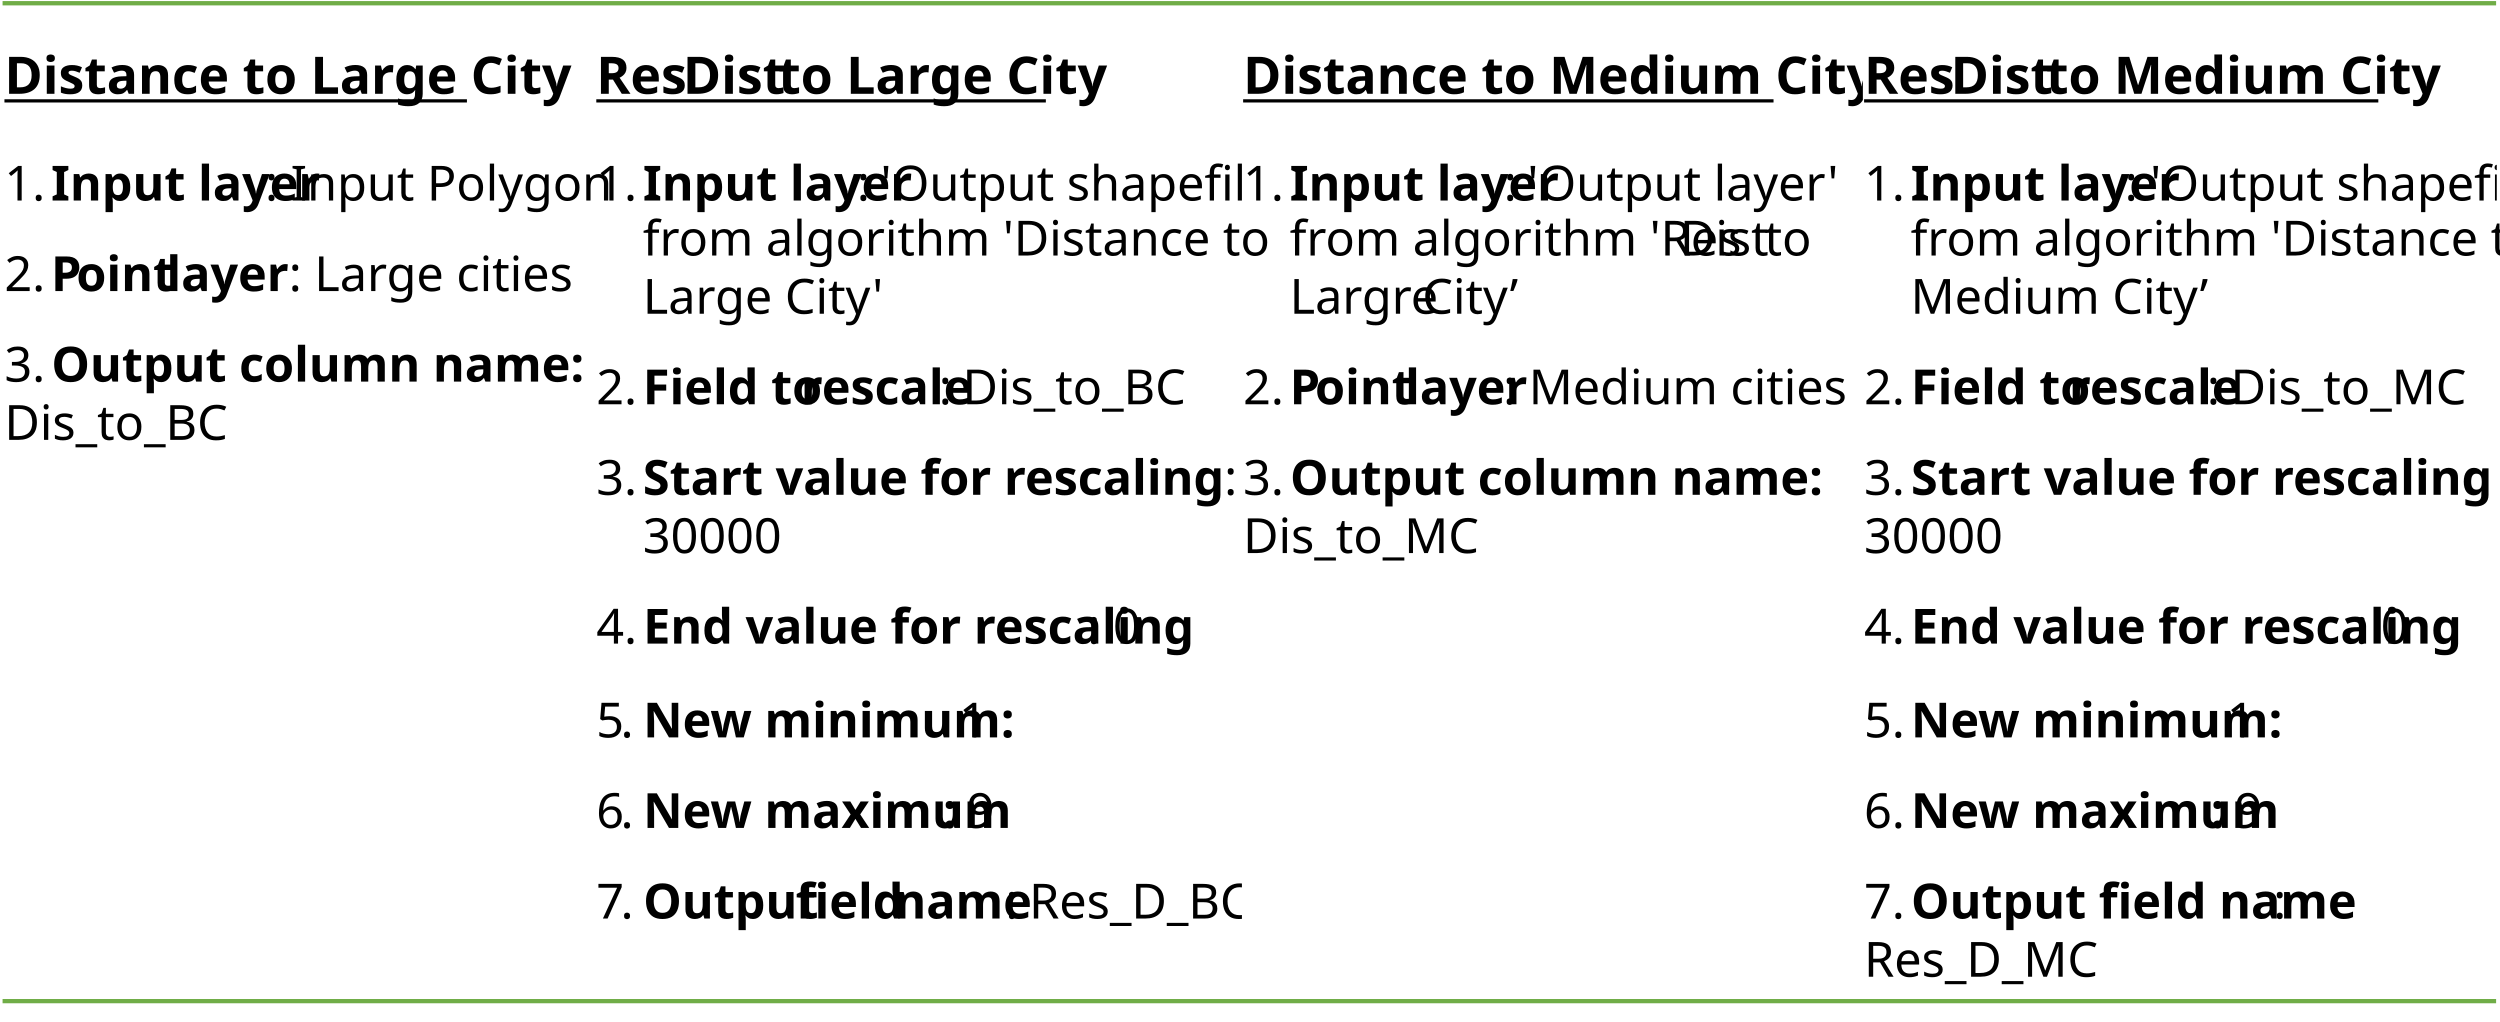
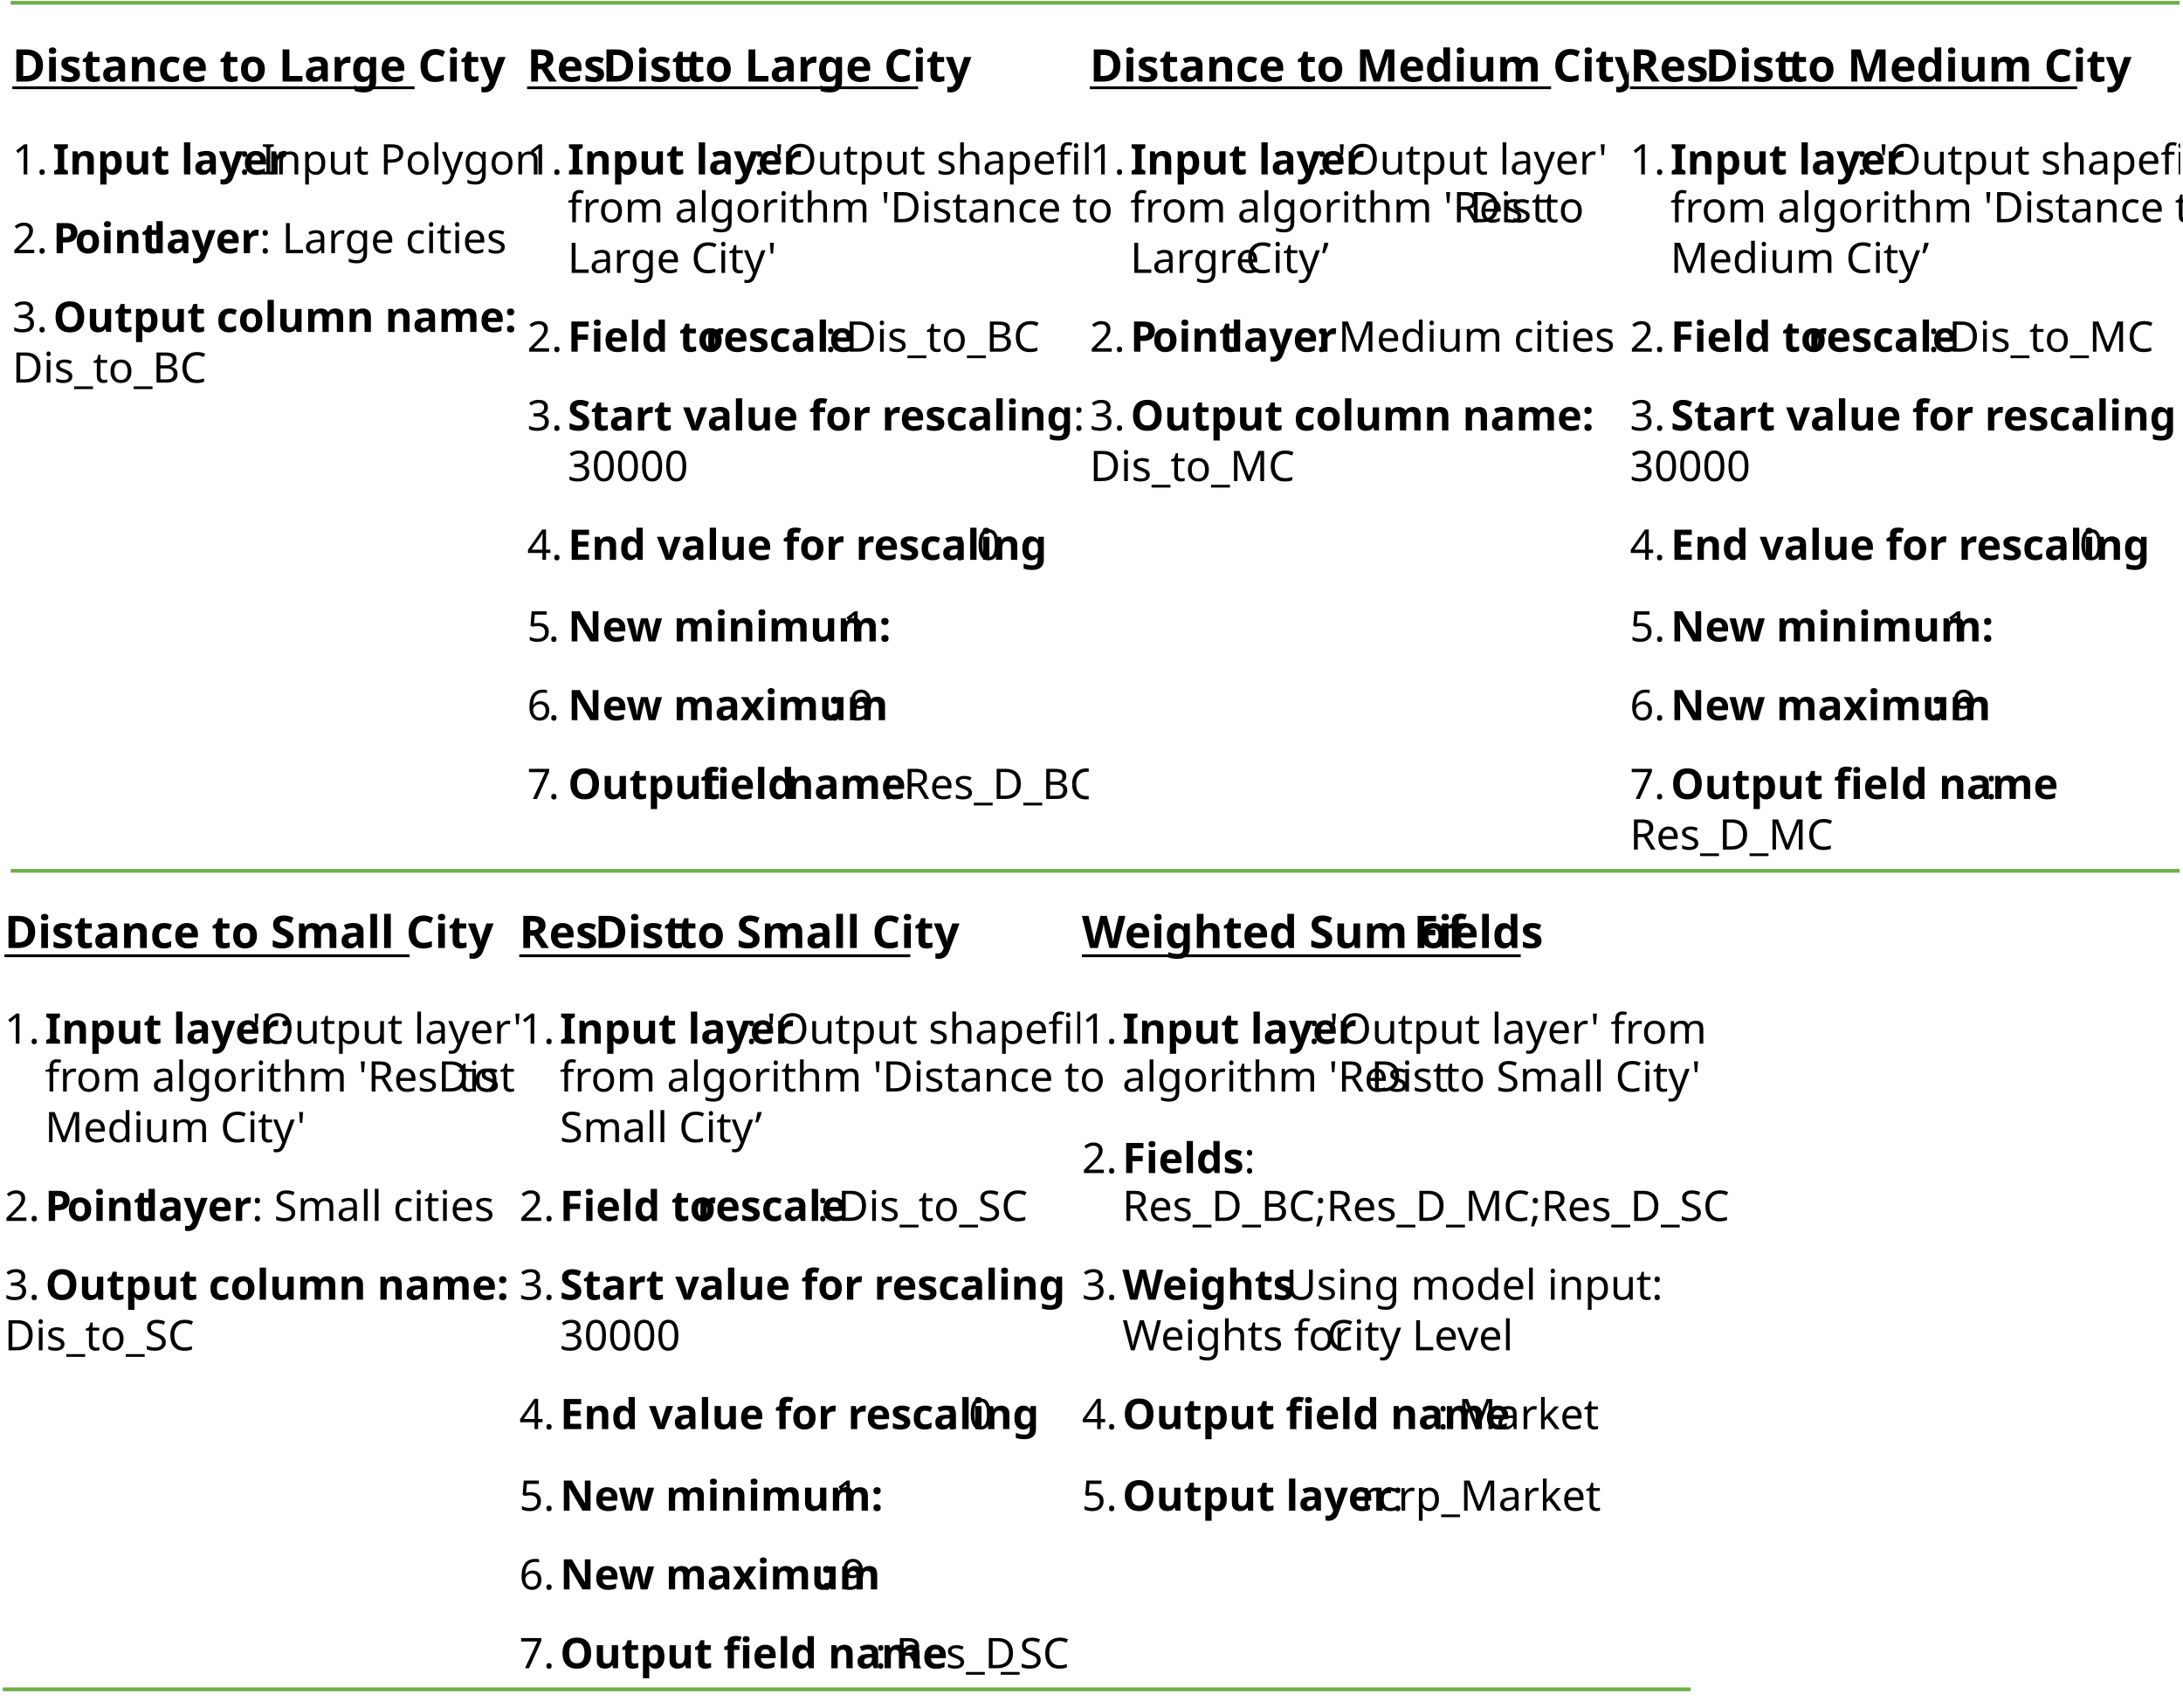
- <svg xmlns="http://www.w3.org/2000/svg" width="773" height="316" overflow="hidden">
+ <svg xmlns="http://www.w3.org/2000/svg" width="776" height="607" overflow="hidden">
  <defs>
    <clipPath id="clip0">
-       <rect x="42" y="111" width="773" height="316" />
+       <rect x="39" y="111" width="776" height="607" />
    </clipPath>
    <clipPath id="clip1">
      <rect x="42" y="67" width="184" height="135" />
    </clipPath>
    <clipPath id="clip2">
      <rect x="225" y="67" width="201" height="135" />
    </clipPath>
    <clipPath id="clip3">
      <rect x="425" y="67" width="193" height="135" />
    </clipPath>
    <clipPath id="clip4">
      <rect x="617" y="67" width="197" height="135" />
    </clipPath>
    <clipPath id="clip5">
      <rect x="42" y="-116" width="184" height="643" />
    </clipPath>
    <clipPath id="clip6">
      <rect x="42" y="-116" width="184" height="643" />
    </clipPath>
    <clipPath id="clip7">
      <rect x="42" y="-116" width="184" height="643" />
    </clipPath>
    <clipPath id="clip8">
      <rect x="42" y="-116" width="184" height="643" />
    </clipPath>
    <clipPath id="clip9">
      <rect x="225" y="-561" width="201" height="1681" />
    </clipPath>
    <clipPath id="clip10">
      <rect x="225" y="-561" width="201" height="1681" />
    </clipPath>
    <clipPath id="clip11">
      <rect x="225" y="-561" width="201" height="1681" />
    </clipPath>
    <clipPath id="clip12">
      <rect x="225" y="-561" width="201" height="1681" />
    </clipPath>
    <clipPath id="clip13">
      <rect x="225" y="-561" width="201" height="1681" />
    </clipPath>
    <clipPath id="clip14">
      <rect x="225" y="-561" width="201" height="1681" />
    </clipPath>
    <clipPath id="clip15">
      <rect x="225" y="-561" width="201" height="1681" />
    </clipPath>
    <clipPath id="clip16">
      <rect x="225" y="-561" width="201" height="1681" />
    </clipPath>
    <clipPath id="clip17">
      <rect x="225" y="-561" width="201" height="1681" />
    </clipPath>
    <clipPath id="clip18">
      <rect x="225" y="-561" width="201" height="1681" />
    </clipPath>
    <clipPath id="clip19">
      <rect x="225" y="-561" width="201" height="1681" />
    </clipPath>
    <clipPath id="clip20">
      <rect x="225" y="-561" width="201" height="1681" />
    </clipPath>
    <clipPath id="clip21">
      <rect x="425" y="-222" width="193" height="890" />
    </clipPath>
    <clipPath id="clip22">
      <rect x="425" y="-222" width="193" height="890" />
    </clipPath>
    <clipPath id="clip23">
      <rect x="425" y="-222" width="193" height="890" />
    </clipPath>
    <clipPath id="clip24">
      <rect x="425" y="-222" width="193" height="890" />
    </clipPath>
    <clipPath id="clip25">
      <rect x="617" y="-614" width="197" height="1804" />
    </clipPath>
    <clipPath id="clip26">
      <rect x="617" y="-614" width="197" height="1804" />
    </clipPath>
    <clipPath id="clip27">
      <rect x="617" y="-614" width="197" height="1804" />
    </clipPath>
    <clipPath id="clip28">
      <rect x="617" y="-614" width="197" height="1804" />
    </clipPath>
    <clipPath id="clip29">
      <rect x="617" y="-614" width="197" height="1804" />
    </clipPath>
    <clipPath id="clip30">
      <rect x="617" y="-614" width="197" height="1804" />
    </clipPath>
    <clipPath id="clip31">
      <rect x="617" y="-614" width="197" height="1804" />
    </clipPath>
    <clipPath id="clip32">
      <rect x="617" y="-614" width="197" height="1804" />
    </clipPath>
    <clipPath id="clip33">
      <rect x="617" y="-614" width="197" height="1804" />
    </clipPath>
    <clipPath id="clip34">
      <rect x="617" y="-614" width="197" height="1804" />
    </clipPath>
+     <clipPath id="clip35">
+       <rect x="40" y="375" width="183" height="136" />
+     </clipPath>
+     <clipPath id="clip36">
+       <rect x="223" y="375" width="200" height="136" />
+     </clipPath>
+     <clipPath id="clip37">
+       <rect x="423" y="375" width="217" height="136" />
+     </clipPath>
+     <clipPath id="clip38">
+       <rect x="40" y="87" width="183" height="889" />
+     </clipPath>
+     <clipPath id="clip39">
+       <rect x="40" y="87" width="183" height="889" />
+     </clipPath>
+     <clipPath id="clip40">
+       <rect x="40" y="87" width="183" height="889" />
+     </clipPath>
+     <clipPath id="clip41">
+       <rect x="40" y="87" width="183" height="889" />
+     </clipPath>
+     <clipPath id="clip42">
+       <rect x="40" y="87" width="183" height="889" />
+     </clipPath>
+     <clipPath id="clip43">
+       <rect x="223" y="-252" width="200" height="1681" />
+     </clipPath>
+     <clipPath id="clip44">
+       <rect x="223" y="-252" width="200" height="1681" />
+     </clipPath>
+     <clipPath id="clip45">
+       <rect x="223" y="-252" width="200" height="1681" />
+     </clipPath>
+     <clipPath id="clip46">
+       <rect x="223" y="-252" width="200" height="1681" />
+     </clipPath>
+     <clipPath id="clip47">
+       <rect x="223" y="-252" width="200" height="1681" />
+     </clipPath>
+     <clipPath id="clip48">
+       <rect x="223" y="-252" width="200" height="1681" />
+     </clipPath>
+     <clipPath id="clip49">
+       <rect x="223" y="-252" width="200" height="1681" />
+     </clipPath>
+     <clipPath id="clip50">
+       <rect x="223" y="-252" width="200" height="1681" />
+     </clipPath>
+     <clipPath id="clip51">
+       <rect x="223" y="-252" width="200" height="1681" />
+     </clipPath>
+     <clipPath id="clip52">
+       <rect x="423" y="-83" width="217" height="1285" />
+     </clipPath>
+     <clipPath id="clip53">
+       <rect x="423" y="-83" width="217" height="1285" />
+     </clipPath>
+     <clipPath id="clip54">
+       <rect x="423" y="-83" width="217" height="1285" />
+     </clipPath>
+     <clipPath id="clip55">
+       <rect x="423" y="-83" width="217" height="1285" />
+     </clipPath>
+     <clipPath id="clip56">
+       <rect x="423" y="-83" width="217" height="1285" />
+     </clipPath>
  </defs>
-   <g clip-path="url(#clip0)" transform="translate(-42 -111)">
+   <g clip-path="url(#clip0)" transform="translate(-39 -111)">
    <path d="M42.796 112 813.796 112" stroke="#70AD47" stroke-width="1.333" stroke-linejoin="round" stroke-miterlimit="10" fill="none" fill-rule="evenodd" />
    <path d="M42.796 420.553 813.796 420.553" stroke="#70AD47" stroke-width="1.333" stroke-linejoin="round" stroke-miterlimit="10" fill="none" fill-rule="evenodd" />
    <g clip-path="url(#clip1)">
      <text font-family="Calibri,Calibri_MSFontService,sans-serif" font-weight="700" font-size="16" transform="translate(43.3755 140)">Distance to Large City</text>
    </g>
    <path d="M43.376 141.69 79.126 141.69 114.876 141.69 150.626 141.69 186.376 141.69 186.376 142.69 150.626 142.69 114.876 142.69 79.126 142.69 43.376 142.69Z" fill-rule="evenodd" />
    <g clip-path="url(#clip2)">
      <text font-family="Calibri,Calibri_MSFontService,sans-serif" font-weight="700" font-size="16" transform="translate(226.376 140)">Res </text>
    </g>
    <text font-family="Calibri,Calibri_MSFontService,sans-serif" font-weight="700" font-size="16" transform="translate(253.142 140)">Dist<tspan font-size="16" x="29.487" y="0">to Large City</tspan>
    </text>
    <path d="M226.376 141.69 272.709 141.69 319.042 141.69 365.376 141.69 365.376 142.69 319.042 142.69 272.709 142.69 226.376 142.69Z" fill-rule="evenodd" />
    <g clip-path="url(#clip3)">
      <text font-family="Calibri,Calibri_MSFontService,sans-serif" font-weight="700" font-size="16" transform="translate(426.376 140)">Distance to Medium City</text>
    </g>
    <path d="M426.376 141.69 467.376 141.69 508.376 141.69 549.376 141.69 590.376 141.69 590.376 142.69 549.376 142.69 508.376 142.69 467.376 142.69 426.376 142.69Z" fill-rule="evenodd" />
    <g clip-path="url(#clip4)">
      <text font-family="Calibri,Calibri_MSFontService,sans-serif" font-weight="700" font-size="16" transform="translate(618.376 140)">Res </text>
    </g>
    <text font-family="Calibri,Calibri_MSFontService,sans-serif" font-weight="700" font-size="16" transform="translate(645.142 140)">Dist<tspan font-size="16" x="29.487" y="0">to Medium City</tspan>
    </text>
    <path d="M618.376 141.69 658.126 141.69 697.876 141.69 737.626 141.69 777.376 141.69 777.376 142.69 737.626 142.69 697.876 142.69 658.126 142.69 618.376 142.69Z" fill-rule="evenodd" />
    <g clip-path="url(#clip5)">
      <text font-family="Calibri,Calibri_MSFontService,sans-serif" font-weight="400" font-size="15" transform="translate(43.3755 173)">1.</text>
    </g>
    <text font-family="Calibri,Calibri_MSFontService,sans-serif" font-weight="400" font-size="15" transform="translate(57.7755 173)">​<tspan font-weight="700" font-size="15" x="0" y="0">Input layer</tspan>
      <tspan font-size="15" x="66.167" y="0">: Input Polygon</tspan>
    </text>
    <g clip-path="url(#clip6)">
      <text font-family="Calibri,Calibri_MSFontService,sans-serif" font-weight="400" font-size="15" transform="translate(43.3755 201)">2.</text>
    </g>
    <text font-family="Calibri,Calibri_MSFontService,sans-serif" font-weight="400" font-size="15" transform="translate(57.7755 201)">​<tspan font-weight="700" font-size="15" x="0" y="0">P</tspan>
      <tspan font-weight="700" font-size="15" x="7.833" y="0">oint</tspan>
      <tspan font-weight="700" font-size="15" x="35.667" y="0">layer</tspan>: Large cities</text>
    <g clip-path="url(#clip7)">
      <text font-family="Calibri,Calibri_MSFontService,sans-serif" font-weight="400" font-size="15" transform="translate(43.3755 229)">3. </text>
    </g>
    <text font-family="Calibri,Calibri_MSFontService,sans-serif" font-weight="700" font-size="15" transform="translate(57.8755 229)">Output column name: </text>
    <g clip-path="url(#clip8)">
      <text font-family="Calibri,Calibri_MSFontService,sans-serif" font-weight="400" font-size="15" transform="translate(43.3755 247)">Dis_to_BC</text>
    </g>
    <g clip-path="url(#clip9)">
      <text font-family="Calibri,Calibri_MSFontService,sans-serif" font-weight="400" font-size="15" transform="translate(226.376 173)">1.</text>
    </g>
    <text font-family="Calibri,Calibri_MSFontService,sans-serif" font-weight="400" font-size="15" transform="translate(240.776 173)">​<tspan font-weight="700" font-size="15" x="0" y="0">​​Input layer</tspan>
      <tspan font-size="15" x="66.167" y="0">: </tspan>
    </text>
    <g clip-path="url(#clip10)">
      <text font-family="Calibri,Calibri_MSFontService,sans-serif" font-weight="400" font-size="15" transform="translate(314.276 173)">'Output shapefile' </text>
    </g>
    <text font-family="Calibri,Calibri_MSFontService,sans-serif" font-weight="400" font-size="15" transform="translate(240.776 190)">from algorithm 'Distance to <tspan font-size="15" x="0" y="18">Large City'</tspan>
    </text>
    <g clip-path="url(#clip11)">
      <text font-family="Calibri,Calibri_MSFontService,sans-serif" font-weight="400" font-size="15" transform="translate(226.376 236)">2.</text>
    </g>
    <text font-family="Calibri,Calibri_MSFontService,sans-serif" font-weight="400" font-size="15" transform="translate(240.776 236)">​<tspan font-weight="700" font-size="15" x="0" y="0">​</tspan>
      <tspan font-weight="700" font-size="15" x="0" y="0">Field to</tspan>
      <tspan font-weight="700" font-size="15" x="48.833" y="0">rescale</tspan>
      <tspan font-size="15" x="91.5" y="0">:</tspan>
      <tspan font-size="15" x="98.833" y="0">Dis_to_BC</tspan>
    </text>
    <g clip-path="url(#clip12)">
      <text font-family="Calibri,Calibri_MSFontService,sans-serif" font-weight="400" font-size="15" transform="translate(226.376 264)">3.</text>
    </g>
    <text font-family="Calibri,Calibri_MSFontService,sans-serif" font-weight="400" font-size="15" transform="translate(240.776 264)">​<tspan font-weight="700" font-size="15" x="0" y="0">​Start value for rescaling</tspan>: <tspan font-size="15" x="0" y="18">30000</tspan>
    </text>
    <g clip-path="url(#clip13)">
      <text font-family="Calibri,Calibri_MSFontService,sans-serif" font-weight="400" font-size="15" transform="translate(226.376 310)">4. </text>
    </g>
    <text font-family="Calibri,Calibri_MSFontService,sans-serif" font-weight="700" font-size="15" transform="translate(240.876 310)">End value for rescaling<tspan font-weight="400" font-size="15" x="137.333" y="0">: 0</tspan>
    </text>
    <g clip-path="url(#clip14)">
      <text font-family="Calibri,Calibri_MSFontService,sans-serif" font-weight="400" font-size="15" transform="translate(226.376 339)">5</text>
    </g>
    <g clip-path="url(#clip15)">
      <text font-family="Calibri,Calibri_MSFontService,sans-serif" font-weight="400" font-size="15" transform="translate(233.876 339)">. </text>
    </g>
    <text font-family="Calibri,Calibri_MSFontService,sans-serif" font-weight="700" font-size="15" transform="translate(240.876 339)">New minimum: <tspan font-weight="400" font-size="15" x="97.667" y="0">1</tspan>
    </text>
    <g clip-path="url(#clip16)">
      <text font-family="Calibri,Calibri_MSFontService,sans-serif" font-weight="400" font-size="15" transform="translate(226.376 367)">6</text>
    </g>
    <g clip-path="url(#clip17)">
      <text font-family="Calibri,Calibri_MSFontService,sans-serif" font-weight="400" font-size="15" transform="translate(233.876 367)">. </text>
    </g>
    <text font-family="Calibri,Calibri_MSFontService,sans-serif" font-weight="700" font-size="15" transform="translate(240.876 367)">New maximum<tspan font-size="15" x="92.667" y="0">: </tspan>
      <tspan font-weight="400" font-size="15" x="100" y="0">9</tspan>
    </text>
    <g clip-path="url(#clip18)">
      <text font-family="Calibri,Calibri_MSFontService,sans-serif" font-weight="400" font-size="15" transform="translate(226.376 395)">7</text>
    </g>
    <g clip-path="url(#clip19)">
      <text font-family="Calibri,Calibri_MSFontService,sans-serif" font-weight="400" font-size="15" transform="translate(233.876 395)">. </text>
    </g>
    <text font-family="Calibri,Calibri_MSFontService,sans-serif" font-weight="400" font-size="15" transform="translate(240.876 395)">​<tspan font-weight="700" font-size="15" x="0" y="0">​​Output </tspan>
      <tspan font-weight="700" font-size="15" x="47.167" y="0">field </tspan>
      <tspan font-weight="700" font-size="15" x="77.667" y="0">name</tspan>
      <tspan font-size="15" x="112" y="0">: </tspan>
    </text>
    <g clip-path="url(#clip20)">
      <text font-family="Calibri,Calibri_MSFontService,sans-serif" font-weight="400" font-size="15" transform="translate(360.209 395)">Res_D_BC</text>
    </g>
    <g clip-path="url(#clip21)">
      <text font-family="Calibri,Calibri_MSFontService,sans-serif" font-weight="400" font-size="15" transform="translate(426.376 173)">1.</text>
    </g>
    <text font-family="Calibri,Calibri_MSFontService,sans-serif" font-weight="400" font-size="15" transform="translate(440.776 173)">​<tspan font-weight="700" font-size="15" x="0" y="0">Input layer</tspan>
      <tspan font-size="15" x="66.167" y="0">: </tspan>
      <tspan font-size="15" x="73.5" y="0">'Output layer' </tspan>
      <tspan font-size="15" x="0" y="17">from algorithm 'Res </tspan>
      <tspan font-size="15" x="120.667" y="17">Dist</tspan>
      <tspan font-size="15" x="146.833" y="17">to </tspan>
      <tspan font-size="15" x="0" y="35">Largre</tspan>
      <tspan font-size="15" x="41" y="35">City’</tspan>
    </text>
    <g clip-path="url(#clip22)">
      <text font-family="Calibri,Calibri_MSFontService,sans-serif" font-weight="400" font-size="15" transform="translate(426.376 236)">2.</text>
    </g>
    <text font-family="Calibri,Calibri_MSFontService,sans-serif" font-weight="400" font-size="15" transform="translate(440.776 236)">​​<tspan font-weight="700" font-size="15" x="0" y="0">P</tspan>
      <tspan font-weight="700" font-size="15" x="7.833" y="0">oint</tspan>
      <tspan font-weight="700" font-size="15" x="35.667" y="0">layer</tspan>
      <tspan font-size="15" x="66" y="0">: Medium cities</tspan>
    </text>
    <g clip-path="url(#clip23)">
      <text font-family="Calibri,Calibri_MSFontService,sans-serif" font-weight="400" font-size="15" transform="translate(426.376 264)">3. </text>
    </g>
    <text font-family="Calibri,Calibri_MSFontService,sans-serif" font-weight="700" font-size="15" transform="translate(440.876 264)">Output column name: </text>
    <g clip-path="url(#clip24)">
      <text font-family="Calibri,Calibri_MSFontService,sans-serif" font-weight="400" font-size="15" transform="translate(426.376 282)">Dis_to_MC</text>
    </g>
    <g clip-path="url(#clip25)">
      <text font-family="Calibri,Calibri_MSFontService,sans-serif" font-weight="400" font-size="15" transform="translate(618.376 173)">1.</text>
    </g>
    <text font-family="Calibri,Calibri_MSFontService,sans-serif" font-weight="400" font-size="15" transform="translate(632.776 173)">​<tspan font-weight="700" font-size="15" x="0" y="0">​​Input layer</tspan>
    </text>
    <g clip-path="url(#clip26)">
      <text font-family="Calibri,Calibri_MSFontService,sans-serif" font-weight="400" font-size="15" transform="translate(698.942 173)">: 'Output shapefile' </text>
    </g>
    <text font-family="Calibri,Calibri_MSFontService,sans-serif" font-weight="400" font-size="15" transform="translate(632.776 190)">from algorithm 'Distance to <tspan font-size="15" x="0" y="18">Medium City’</tspan>
    </text>
    <g clip-path="url(#clip27)">
      <text font-family="Calibri,Calibri_MSFontService,sans-serif" font-weight="400" font-size="15" transform="translate(618.376 236)">2. ​</text>
    </g>
    <text font-family="Calibri,Calibri_MSFontService,sans-serif" font-weight="700" font-size="15" transform="translate(632.876 236)">​Field to<tspan font-size="15" x="48.833" y="0">rescale</tspan>
      <tspan font-weight="400" font-size="15" x="91.5" y="0">:</tspan>
      <tspan font-weight="400" font-size="15" x="98.833" y="0">Dis_to_MC</tspan>
    </text>
    <g clip-path="url(#clip28)">
      <text font-family="Calibri,Calibri_MSFontService,sans-serif" font-weight="400" font-size="15" transform="translate(618.376 264)">3. </text>
    </g>
    <text font-family="Calibri,Calibri_MSFontService,sans-serif" font-weight="700" font-size="15" transform="translate(632.876 264)">Start value for rescaling<tspan font-weight="400" font-size="15" x="144.167" y="0">: </tspan>
    </text>
    <g clip-path="url(#clip29)">
      <text font-family="Calibri,Calibri_MSFontService,sans-serif" font-weight="400" font-size="15" transform="translate(618.376 282)">30000</text>
    </g>
    <g clip-path="url(#clip30)">
      <text font-family="Calibri,Calibri_MSFontService,sans-serif" font-weight="400" font-size="15" transform="translate(618.376 310)">4. </text>
    </g>
    <text font-family="Calibri,Calibri_MSFontService,sans-serif" font-weight="700" font-size="15" transform="translate(632.876 310)">End value for rescaling<tspan font-weight="400" font-size="15" x="137.333" y="0">: 0</tspan>
    </text>
    <g clip-path="url(#clip31)">
      <text font-family="Calibri,Calibri_MSFontService,sans-serif" font-weight="400" font-size="15" transform="translate(618.376 339)">5. </text>
    </g>
    <text font-family="Calibri,Calibri_MSFontService,sans-serif" font-weight="700" font-size="15" transform="translate(632.876 339)">New minimum: <tspan font-weight="400" font-size="15" x="97.667" y="0">1</tspan>
    </text>
    <g clip-path="url(#clip32)">
      <text font-family="Calibri,Calibri_MSFontService,sans-serif" font-weight="400" font-size="15" transform="translate(618.376 367)">6. </text>
    </g>
    <text font-family="Calibri,Calibri_MSFontService,sans-serif" font-weight="700" font-size="15" transform="translate(632.876 367)">New maximum<tspan font-size="15" x="92.667" y="0">: </tspan>
      <tspan font-weight="400" font-size="15" x="100" y="0">9</tspan>
    </text>
    <g clip-path="url(#clip33)">
      <text font-family="Calibri,Calibri_MSFontService,sans-serif" font-weight="400" font-size="15" transform="translate(618.376 395)">7. ​</text>
    </g>
    <text font-family="Calibri,Calibri_MSFontService,sans-serif" font-weight="700" font-size="15" transform="translate(632.876 395)">​​Output field name<tspan font-weight="400" font-size="15" x="112" y="0">: </tspan>
    </text>
    <g clip-path="url(#clip34)">
      <text font-family="Calibri,Calibri_MSFontService,sans-serif" font-weight="400" font-size="15" transform="translate(618.376 413)">Res_D_MC</text>
    </g>
+     <path d="M40 711.506 640 711.506" stroke="#70AD47" stroke-width="1.333" stroke-linejoin="round" stroke-miterlimit="10" fill="none" fill-rule="evenodd" />
+     <g clip-path="url(#clip35)">
+       <text font-family="Calibri,Calibri_MSFontService,sans-serif" font-weight="700" font-size="16" transform="translate(40.5794 448)">Distance to Small City</text>
+     </g>
+     <path d="M40.579 450.243 76.579 450.243 112.579 450.243 148.579 450.243 184.579 450.243 184.579 451.243 148.579 451.243 112.579 451.243 76.579 451.243 40.579 451.243Z" fill-rule="evenodd" />
+     <g clip-path="url(#clip36)">
+       <text font-family="Calibri,Calibri_MSFontService,sans-serif" font-weight="700" font-size="16" transform="translate(223.579 448)">Res </text>
+     </g>
+     <text font-family="Calibri,Calibri_MSFontService,sans-serif" font-weight="700" font-size="16" transform="translate(250.346 448)">Dist<tspan font-size="16" x="29.487" y="0">to Small City</tspan>
+     </text>
+     <path d="M223.579 450.243 269.913 450.243 316.246 450.243 362.579 450.243 362.579 451.243 316.246 451.243 269.913 451.243 223.579 451.243Z" fill-rule="evenodd" />
+     <g clip-path="url(#clip37)">
+       <text font-family="Calibri,Calibri_MSFontService,sans-serif" font-weight="700" font-size="16" transform="translate(423.579 448)">Weighted Sum of </text>
+     </g>
+     <text font-family="Calibri,Calibri_MSFontService,sans-serif" font-weight="700" font-size="16" transform="translate(541.499 448)">Fields</text>
+     <path d="M423.579 450.243 475.579 450.243 527.579 450.243 579.579 450.243 579.579 451.243 527.579 451.243 475.579 451.243 423.579 451.243Z" fill-rule="evenodd" />
+     <g clip-path="url(#clip38)">
+       <text font-family="Calibri,Calibri_MSFontService,sans-serif" font-weight="400" font-size="15" transform="translate(40.5794 482)">1.</text>
+     </g>
+     <text font-family="Calibri,Calibri_MSFontService,sans-serif" font-weight="400" font-size="15" transform="translate(54.9794 482)">​<tspan font-weight="700" font-size="15" x="0" y="0">Input layer</tspan>: <tspan font-size="15" x="73.5" y="0">'Output layer' </tspan>
+       <tspan font-size="15" x="0" y="17">from algorithm 'Res </tspan>Dist</text>
+     <g clip-path="url(#clip39)">
+       <text font-family="Calibri,Calibri_MSFontService,sans-serif" font-weight="400" font-size="15" transform="translate(201.813 499)">to </text>
+     </g>
+     <text font-family="Calibri,Calibri_MSFontService,sans-serif" font-weight="400" font-size="15" transform="translate(54.9794 517)">Medium City'</text>
+     <g clip-path="url(#clip40)">
+       <text font-family="Calibri,Calibri_MSFontService,sans-serif" font-weight="400" font-size="15" transform="translate(40.5794 545)">2.</text>
+     </g>
+     <text font-family="Calibri,Calibri_MSFontService,sans-serif" font-weight="400" font-size="15" transform="translate(54.9794 545)">​<tspan font-weight="700" font-size="15" x="0" y="0">P</tspan>
+       <tspan font-weight="700" font-size="15" x="7.833" y="0">oint</tspan>
+       <tspan font-weight="700" font-size="15" x="35.667" y="0">layer</tspan>: Small cities</text>
+     <g clip-path="url(#clip41)">
+       <text font-family="Calibri,Calibri_MSFontService,sans-serif" font-weight="400" font-size="15" transform="translate(40.5794 573)">3. </text>
+     </g>
+     <text font-family="Calibri,Calibri_MSFontService,sans-serif" font-weight="700" font-size="15" transform="translate(55.0794 573)">Output column name: </text>
+     <g clip-path="url(#clip42)">
+       <text font-family="Calibri,Calibri_MSFontService,sans-serif" font-weight="400" font-size="15" transform="translate(40.5794 591)">Dis_to_SC</text>
+     </g>
+     <g clip-path="url(#clip43)">
+       <text font-family="Calibri,Calibri_MSFontService,sans-serif" font-weight="400" font-size="15" transform="translate(223.579 482)">1.</text>
+     </g>
+     <text font-family="Calibri,Calibri_MSFontService,sans-serif" font-weight="400" font-size="15" transform="translate(237.979 482)">​<tspan font-weight="700" font-size="15" x="0" y="0">​​Input layer</tspan>
+       <tspan font-size="15" x="66.167" y="0">: </tspan>
+     </text>
+     <g clip-path="url(#clip44)">
+       <text font-family="Calibri,Calibri_MSFontService,sans-serif" font-weight="400" font-size="15" transform="translate(311.479 482)">'Output shapefile' </text>
+     </g>
+     <text font-family="Calibri,Calibri_MSFontService,sans-serif" font-weight="400" font-size="15" transform="translate(237.979 499)">from algorithm 'Distance to <tspan font-size="15" x="0" y="18">Small City’</tspan>
+     </text>
+     <g clip-path="url(#clip45)">
+       <text font-family="Calibri,Calibri_MSFontService,sans-serif" font-weight="400" font-size="15" transform="translate(223.579 545)">2.</text>
+     </g>
+     <text font-family="Calibri,Calibri_MSFontService,sans-serif" font-weight="400" font-size="15" transform="translate(237.979 545)">​<tspan font-weight="700" font-size="15" x="0" y="0">​Field to</tspan>
+       <tspan font-weight="700" font-size="15" x="48.833" y="0">rescale</tspan>
+       <tspan font-size="15" x="91.5" y="0">:</tspan>
+       <tspan font-size="15" x="98.833" y="0">Dis_to_SC</tspan>
+     </text>
+     <g clip-path="url(#clip46)">
+       <text font-family="Calibri,Calibri_MSFontService,sans-serif" font-weight="400" font-size="15" transform="translate(223.579 573)">3.</text>
+     </g>
+     <text font-family="Calibri,Calibri_MSFontService,sans-serif" font-weight="400" font-size="15" transform="translate(237.979 573)">​<tspan font-weight="700" font-size="15" x="0" y="0">​</tspan>
+       <tspan font-weight="700" font-size="15" x="0" y="0">Start value for rescaling</tspan>
+       <tspan font-size="15" x="144.167" y="0">: </tspan>
+       <tspan font-size="15" x="0" y="18">30000</tspan>
+     </text>
+     <g clip-path="url(#clip47)">
+       <text font-family="Calibri,Calibri_MSFontService,sans-serif" font-weight="400" font-size="15" transform="translate(223.579 619)">4. </text>
+     </g>
+     <text font-family="Calibri,Calibri_MSFontService,sans-serif" font-weight="700" font-size="15" transform="translate(238.079 619)">End value for rescaling<tspan font-weight="400" font-size="15" x="137.333" y="0">: 0</tspan>
+     </text>
+     <g clip-path="url(#clip48)">
+       <text font-family="Calibri,Calibri_MSFontService,sans-serif" font-weight="400" font-size="15" transform="translate(223.579 648)">5. </text>
+     </g>
+     <text font-family="Calibri,Calibri_MSFontService,sans-serif" font-weight="700" font-size="15" transform="translate(238.079 648)">New minimum: <tspan font-weight="400" font-size="15" x="97.667" y="0">1</tspan>
+     </text>
+     <g clip-path="url(#clip49)">
+       <text font-family="Calibri,Calibri_MSFontService,sans-serif" font-weight="400" font-size="15" transform="translate(223.579 676)">6. </text>
+     </g>
+     <text font-family="Calibri,Calibri_MSFontService,sans-serif" font-weight="700" font-size="15" transform="translate(238.079 676)">New maximum<tspan font-size="15" x="92.667" y="0">: </tspan>
+       <tspan font-weight="400" font-size="15" x="100" y="0">9</tspan>
+     </text>
+     <g clip-path="url(#clip50)">
+       <text font-family="Calibri,Calibri_MSFontService,sans-serif" font-weight="400" font-size="15" transform="translate(223.579 704)">7. ​</text>
+     </g>
+     <text font-family="Calibri,Calibri_MSFontService,sans-serif" font-weight="700" font-size="15" transform="translate(238.079 704)">​​Output field name<tspan font-weight="400" font-size="15" x="112" y="0">: </tspan>
+       <tspan font-weight="400" font-size="15" x="119.333" y="0">Res_D</tspan>
+     </text>
+     <g clip-path="url(#clip51)">
+       <text font-family="Calibri,Calibri_MSFontService,sans-serif" font-weight="400" font-size="15" transform="translate(394.746 704)">_SC</text>
+     </g>
+     <g clip-path="url(#clip52)">
+       <text font-family="Calibri,Calibri_MSFontService,sans-serif" font-weight="400" font-size="15" transform="translate(423.579 482)">1.</text>
+     </g>
+     <text font-family="Calibri,Calibri_MSFontService,sans-serif" font-weight="400" font-size="15" transform="translate(437.979 482)">​<tspan font-weight="700" font-size="15" x="0" y="0">Input layer</tspan>
+       <tspan font-size="15" x="66.167" y="0">: </tspan>
+       <tspan font-size="15" x="73.5" y="0">'Output layer' from </tspan>
+       <tspan font-size="15" x="0" y="17">algorithm 'Res </tspan>
+       <tspan font-size="15" x="88.333" y="17">Dist</tspan>
+       <tspan font-size="15" x="114.5" y="17">to Small City'</tspan>
+     </text>
+     <g clip-path="url(#clip53)">
+       <text font-family="Calibri,Calibri_MSFontService,sans-serif" font-weight="400" font-size="15" transform="translate(423.579 528)">2.</text>
+     </g>
+     <text font-family="Calibri,Calibri_MSFontService,sans-serif" font-weight="400" font-size="15" transform="translate(437.979 528)">​<tspan font-weight="700" font-size="15" x="0" y="0">Fields</tspan>: <tspan font-size="15" x="0" y="17">Res_D_BC;Res_D_MC;Res_D_SC</tspan>
+     </text>
+     <g clip-path="url(#clip54)">
+       <text font-family="Calibri,Calibri_MSFontService,sans-serif" font-weight="400" font-size="15" transform="translate(423.579 573)">3.</text>
+     </g>
+     <text font-family="Calibri,Calibri_MSFontService,sans-serif" font-weight="400" font-size="15" transform="translate(437.979 573)">​<tspan font-weight="700" font-size="15" x="0" y="0">Weights</tspan>
+       <tspan font-size="15" x="50.167" y="0">: Using model input: </tspan>
+       <tspan font-size="15" x="0" y="18">Weights for </tspan>
+       <tspan font-size="15" x="72.667" y="18">City Level</tspan>
+     </text>
+     <g clip-path="url(#clip55)">
+       <text font-family="Calibri,Calibri_MSFontService,sans-serif" font-weight="400" font-size="15" transform="translate(423.579 619)">4.</text>
+     </g>
+     <text font-family="Calibri,Calibri_MSFontService,sans-serif" font-weight="400" font-size="15" transform="translate(437.979 619)">​<tspan font-weight="700" font-size="15" x="0" y="0">Output field name</tspan>
+       <tspan font-size="15" x="112" y="0">: </tspan>
+       <tspan font-size="15" x="119.333" y="0">Market</tspan>
+     </text>
+     <g clip-path="url(#clip56)">
+       <text font-family="Calibri,Calibri_MSFontService,sans-serif" font-weight="400" font-size="15" transform="translate(423.579 648)">5.</text>
+     </g>
+     <text font-family="Calibri,Calibri_MSFontService,sans-serif" font-weight="400" font-size="15" transform="translate(437.979 648)">​<tspan font-weight="700" font-size="15" x="0" y="0">Output layer</tspan>: <tspan font-size="15" x="84.833" y="0">rcrp_Market</tspan>
+     </text>
  </g>
</svg>
